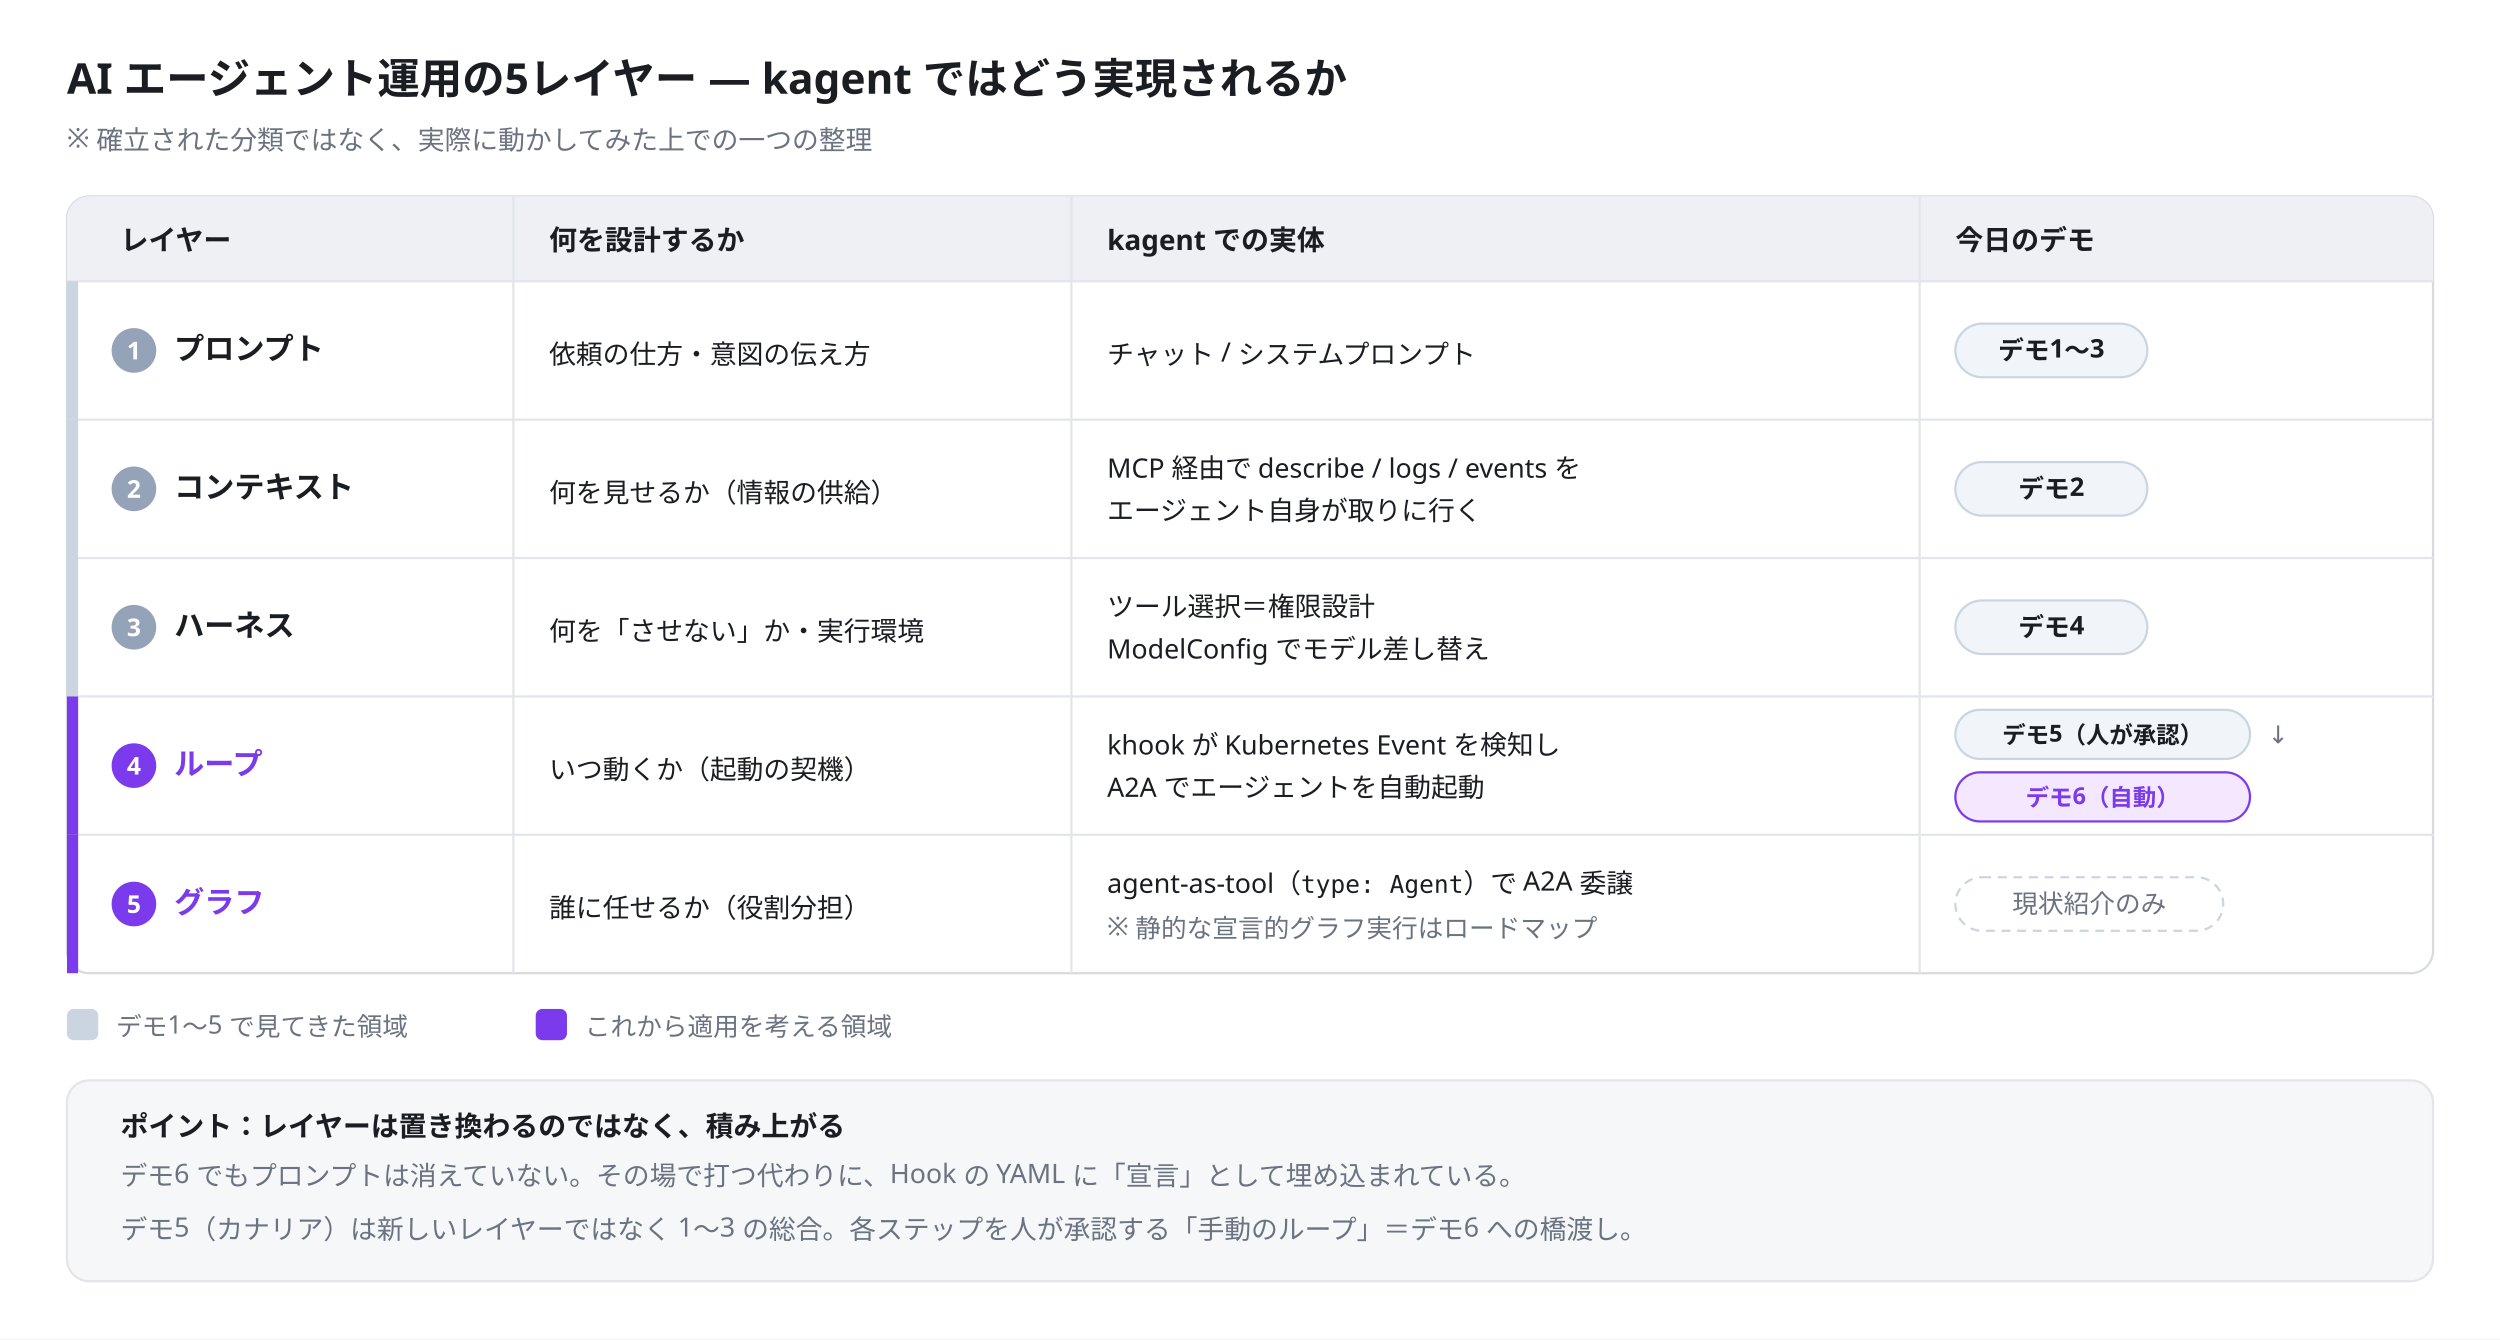
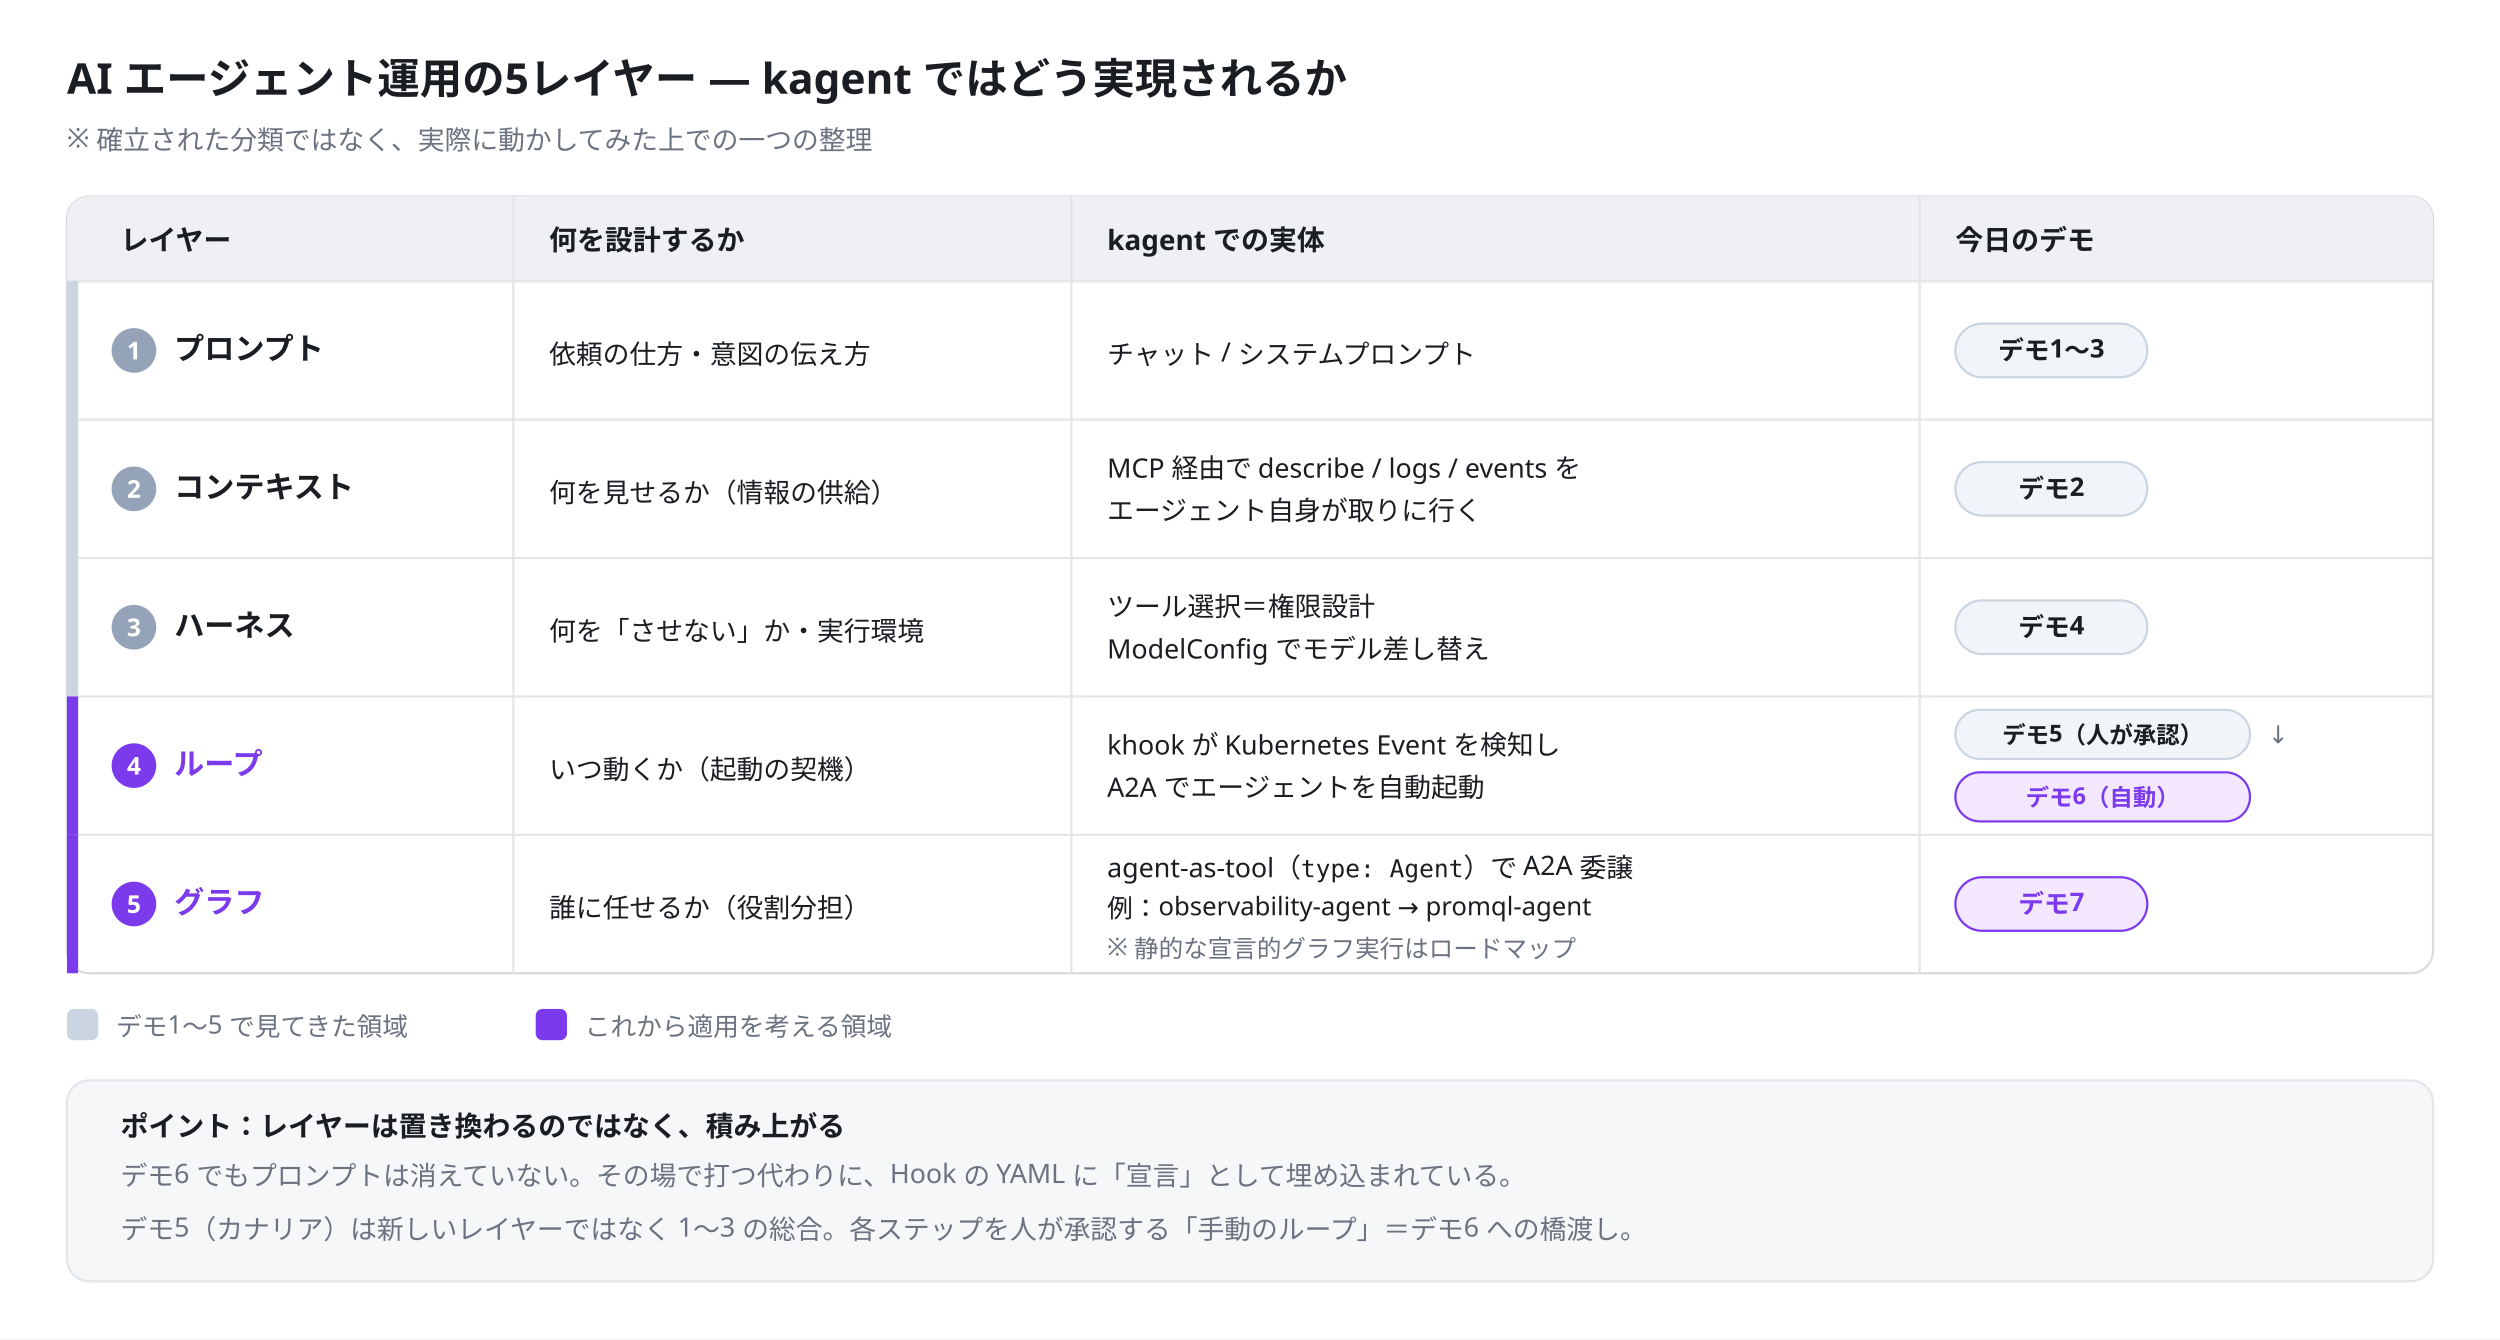
<svg xmlns="http://www.w3.org/2000/svg" viewBox="0 0 1120 600" width="1120" height="600" role="img" aria-labelledby="layt layd" font-family="ui-sans-serif, system-ui, 'Segoe UI', 'Hiragino Sans', 'Noto Sans JP', sans-serif">
  <style>
    .t1{fill:#1a1d21;font-weight:700;} .t2{fill:#6b7280;} .tb{fill:#1a1d21;}
    .hd{fill:#1a1d21;font-weight:700;}
    .mono{font-family:ui-monospace,'Cascadia Code',Consolas,monospace;}
    .pur{fill:#7c3aed;font-weight:700;}
    .sep{stroke:#e2e5ea;stroke-width:1;}
  </style>
  <rect x="0" y="0" width="1120" height="600" fill="#ffffff" />
  <text x="30" y="42" font-size="19" class="t1">AI エージェント運用の5レイヤー ― kagent ではどう実現されるか</text>
  <text x="30" y="66" font-size="12" class="t2">※ 確立された分類ではなく、実際に動かしてみた上での一つの整理</text>
  <rect x="30" y="88" width="1060" height="348" rx="10" fill="#ffffff" stroke="#d7dbe0" />
  <path d="M30 98 a10 10 0 0 1 10 -10 h1040 a10 10 0 0 1 10 10 v28 h-1060 z" fill="#eef0f3" />
  <text x="54" y="112" font-size="12.5" class="hd">レイヤー</text>
  <text x="246" y="112" font-size="12.5" class="hd">何を設計するか</text>
  <text x="496" y="112" font-size="12.5" class="hd">kagent での実体</text>
  <text x="876" y="112" font-size="12.5" class="hd">今日のデモ</text>
  <line class="sep" x1="30" y1="126" x2="1090" y2="126" />
  <line class="sep" x1="230" y1="88" x2="230" y2="436" />
  <line class="sep" x1="480" y1="88" x2="480" y2="436" />
  <line class="sep" x1="860" y1="88" x2="860" y2="436" />
  <line class="sep" x1="30" y1="188" x2="1090" y2="188" />
  <line class="sep" x1="30" y1="250" x2="1090" y2="250" />
  <line class="sep" x1="30" y1="312" x2="1090" y2="312" />
  <line class="sep" x1="30" y1="374" x2="1090" y2="374" />
  <rect x="30" y="126" width="5" height="62" fill="#cbd5e1" />
  <circle cx="60" cy="157" r="10" fill="#94a3b8" />
  <text x="60" y="161" text-anchor="middle" font-size="11" fill="#fff" font-weight="700">1</text>
  <text x="78" y="161" font-size="13.5" class="t1">プロンプト</text>
  <text x="246" y="163" font-size="12" class="tb">依頼の仕方・意図の伝え方</text>
  <text x="496" y="163" font-size="12" class="tb">チャット / システムプロンプト</text>
  <rect x="876" y="145" width="86" height="24" rx="12" fill="#f1f5f9" stroke="#cbd5e1" />
  <text x="919" y="161" text-anchor="middle" font-size="11.5" class="t1">デモ1〜3</text>
  <rect x="30" y="188" width="5" height="62" fill="#cbd5e1" />
  <circle cx="60" cy="219" r="10" fill="#94a3b8" />
  <text x="60" y="223" text-anchor="middle" font-size="11" fill="#fff" font-weight="700">2</text>
  <text x="78" y="223" font-size="13.5" class="t1">コンテキスト</text>
  <text x="246" y="225" font-size="12" class="tb">何を見せるか（情報の供給）</text>
  <text x="496" y="214" font-size="12" class="tb">MCP 経由で describe / logs / events を</text>
  <text x="496" y="233" font-size="12" class="tb">エージェント自身が取りに行く</text>
  <rect x="876" y="207" width="86" height="24" rx="12" fill="#f1f5f9" stroke="#cbd5e1" />
  <text x="919" y="223" text-anchor="middle" font-size="11.5" class="t1">デモ2</text>
  <rect x="30" y="250" width="5" height="62" fill="#cbd5e1" />
  <circle cx="60" cy="281" r="10" fill="#94a3b8" />
  <text x="60" y="285" text-anchor="middle" font-size="11" fill="#fff" font-weight="700">3</text>
  <text x="78" y="285" font-size="13.5" class="t1">ハーネス</text>
  <text x="246" y="287" font-size="12" class="tb">何を「させない」か・実行環境</text>
  <text x="496" y="276" font-size="12" class="tb">ツール選択＝権限設計</text>
  <text x="496" y="295" font-size="12" class="tb">ModelConfig でモデル差し替え</text>
  <rect x="876" y="269" width="86" height="24" rx="12" fill="#f1f5f9" stroke="#cbd5e1" />
  <text x="919" y="285" text-anchor="middle" font-size="11.5" class="t1">デモ4</text>
  <rect x="30" y="312" width="5" height="62" fill="#7c3aed" />
  <circle cx="60" cy="343" r="10" fill="#7c3aed" />
  <text x="60" y="347" text-anchor="middle" font-size="11" fill="#fff" font-weight="700">4</text>
  <text x="78" y="347" font-size="13.5" class="pur">ループ</text>
  <text x="246" y="349" font-size="12" class="tb">いつ動くか（起動の契機）</text>
  <text x="496" y="338" font-size="12" class="tb">khook が Kubernetes Event を検知し</text>
  <text x="496" y="357" font-size="12" class="tb">A2A でエージェントを自動起動</text>
  <rect x="876" y="318" width="132" height="22" rx="11" fill="#f1f5f9" stroke="#cbd5e1" />
  <text x="942" y="333" text-anchor="middle" font-size="10.5" class="t1">デモ5（人が承認）</text>
  <text x="1016" y="333" font-size="11" class="t2">↓</text>
  <rect x="876" y="346" width="132" height="22" rx="11" fill="#f3e8ff" stroke="#7c3aed" />
  <text x="942" y="361" text-anchor="middle" font-size="10.5" class="pur">デモ6（自動）</text>
  <rect x="30" y="374" width="5" height="62" fill="#7c3aed" />
  <circle cx="60" cy="405" r="10" fill="#7c3aed" />
  <text x="60" y="409" text-anchor="middle" font-size="11" fill="#fff" font-weight="700">5</text>
  <text x="78" y="409" font-size="13.5" class="pur">グラフ</text>
  <text x="246" y="411" font-size="12" class="tb">誰に任せるか（役割分担）</text>
-   <text x="496" y="400" font-size="12" class="tb">agent-as-tool（<tspan class="mono" font-size="11">type: Agent</tspan>）で A2A 委譲</text>
-   <text x="496" y="419" font-size="11.5" class="t2">※ 静的な宣言的グラフ実行はロードマップ</text>
-   <rect x="876" y="393" width="120" height="24" rx="12" fill="#ffffff" stroke="#cbd5e1" stroke-dasharray="4 3" />
-   <text x="936" y="409" text-anchor="middle" font-size="11.5" class="t2">現状紹介のみ</text>
+   <text x="496" y="393" font-size="12" class="tb">agent-as-tool（<tspan class="mono" font-size="11">type: Agent</tspan>）で A2A 委譲</text>
+   <text x="496" y="411" font-size="11.5" class="tb">例：observability-agent → promql-agent</text>
+   <text x="496" y="428" font-size="11" class="t2">※ 静的な宣言的グラフ実行はロードマップ</text>
+   <rect x="876" y="393" width="86" height="24" rx="12" fill="#f3e8ff" stroke="#7c3aed" />
+   <text x="919" y="409" text-anchor="middle" font-size="11.5" class="pur">デモ7</text>
  <rect x="30" y="452" width="14" height="14" rx="3" fill="#cbd5e1" />
  <text x="52" y="464" font-size="11.5" class="t2">デモ1〜5 で見てきた領域</text>
  <rect x="240" y="452" width="14" height="14" rx="3" fill="#7c3aed" />
  <text x="262" y="464" font-size="11.5" class="t2">これから適用を考える領域</text>
  <rect x="30" y="484" width="1060" height="90" rx="10" fill="#f6f7f9" stroke="#e2e5ea" />
  <text x="54" y="509" font-size="12.5" class="t1">ポイント：レイヤーは置き換わるのではなく、積み上がる</text>
  <text x="54" y="531" font-size="12" class="t2">デモ6 でもプロンプトは消えていない。その場で打つ代わりに、Hook の YAML に「宣言」として埋め込まれている。</text>
  <text x="54" y="555" font-size="12" class="t2">デモ5（カナリア）は新しいレイヤーではなく 1〜3 の総合。各ステップを人が承認する「手動のループ」＝デモ6 への橋渡し。</text>
</svg>
